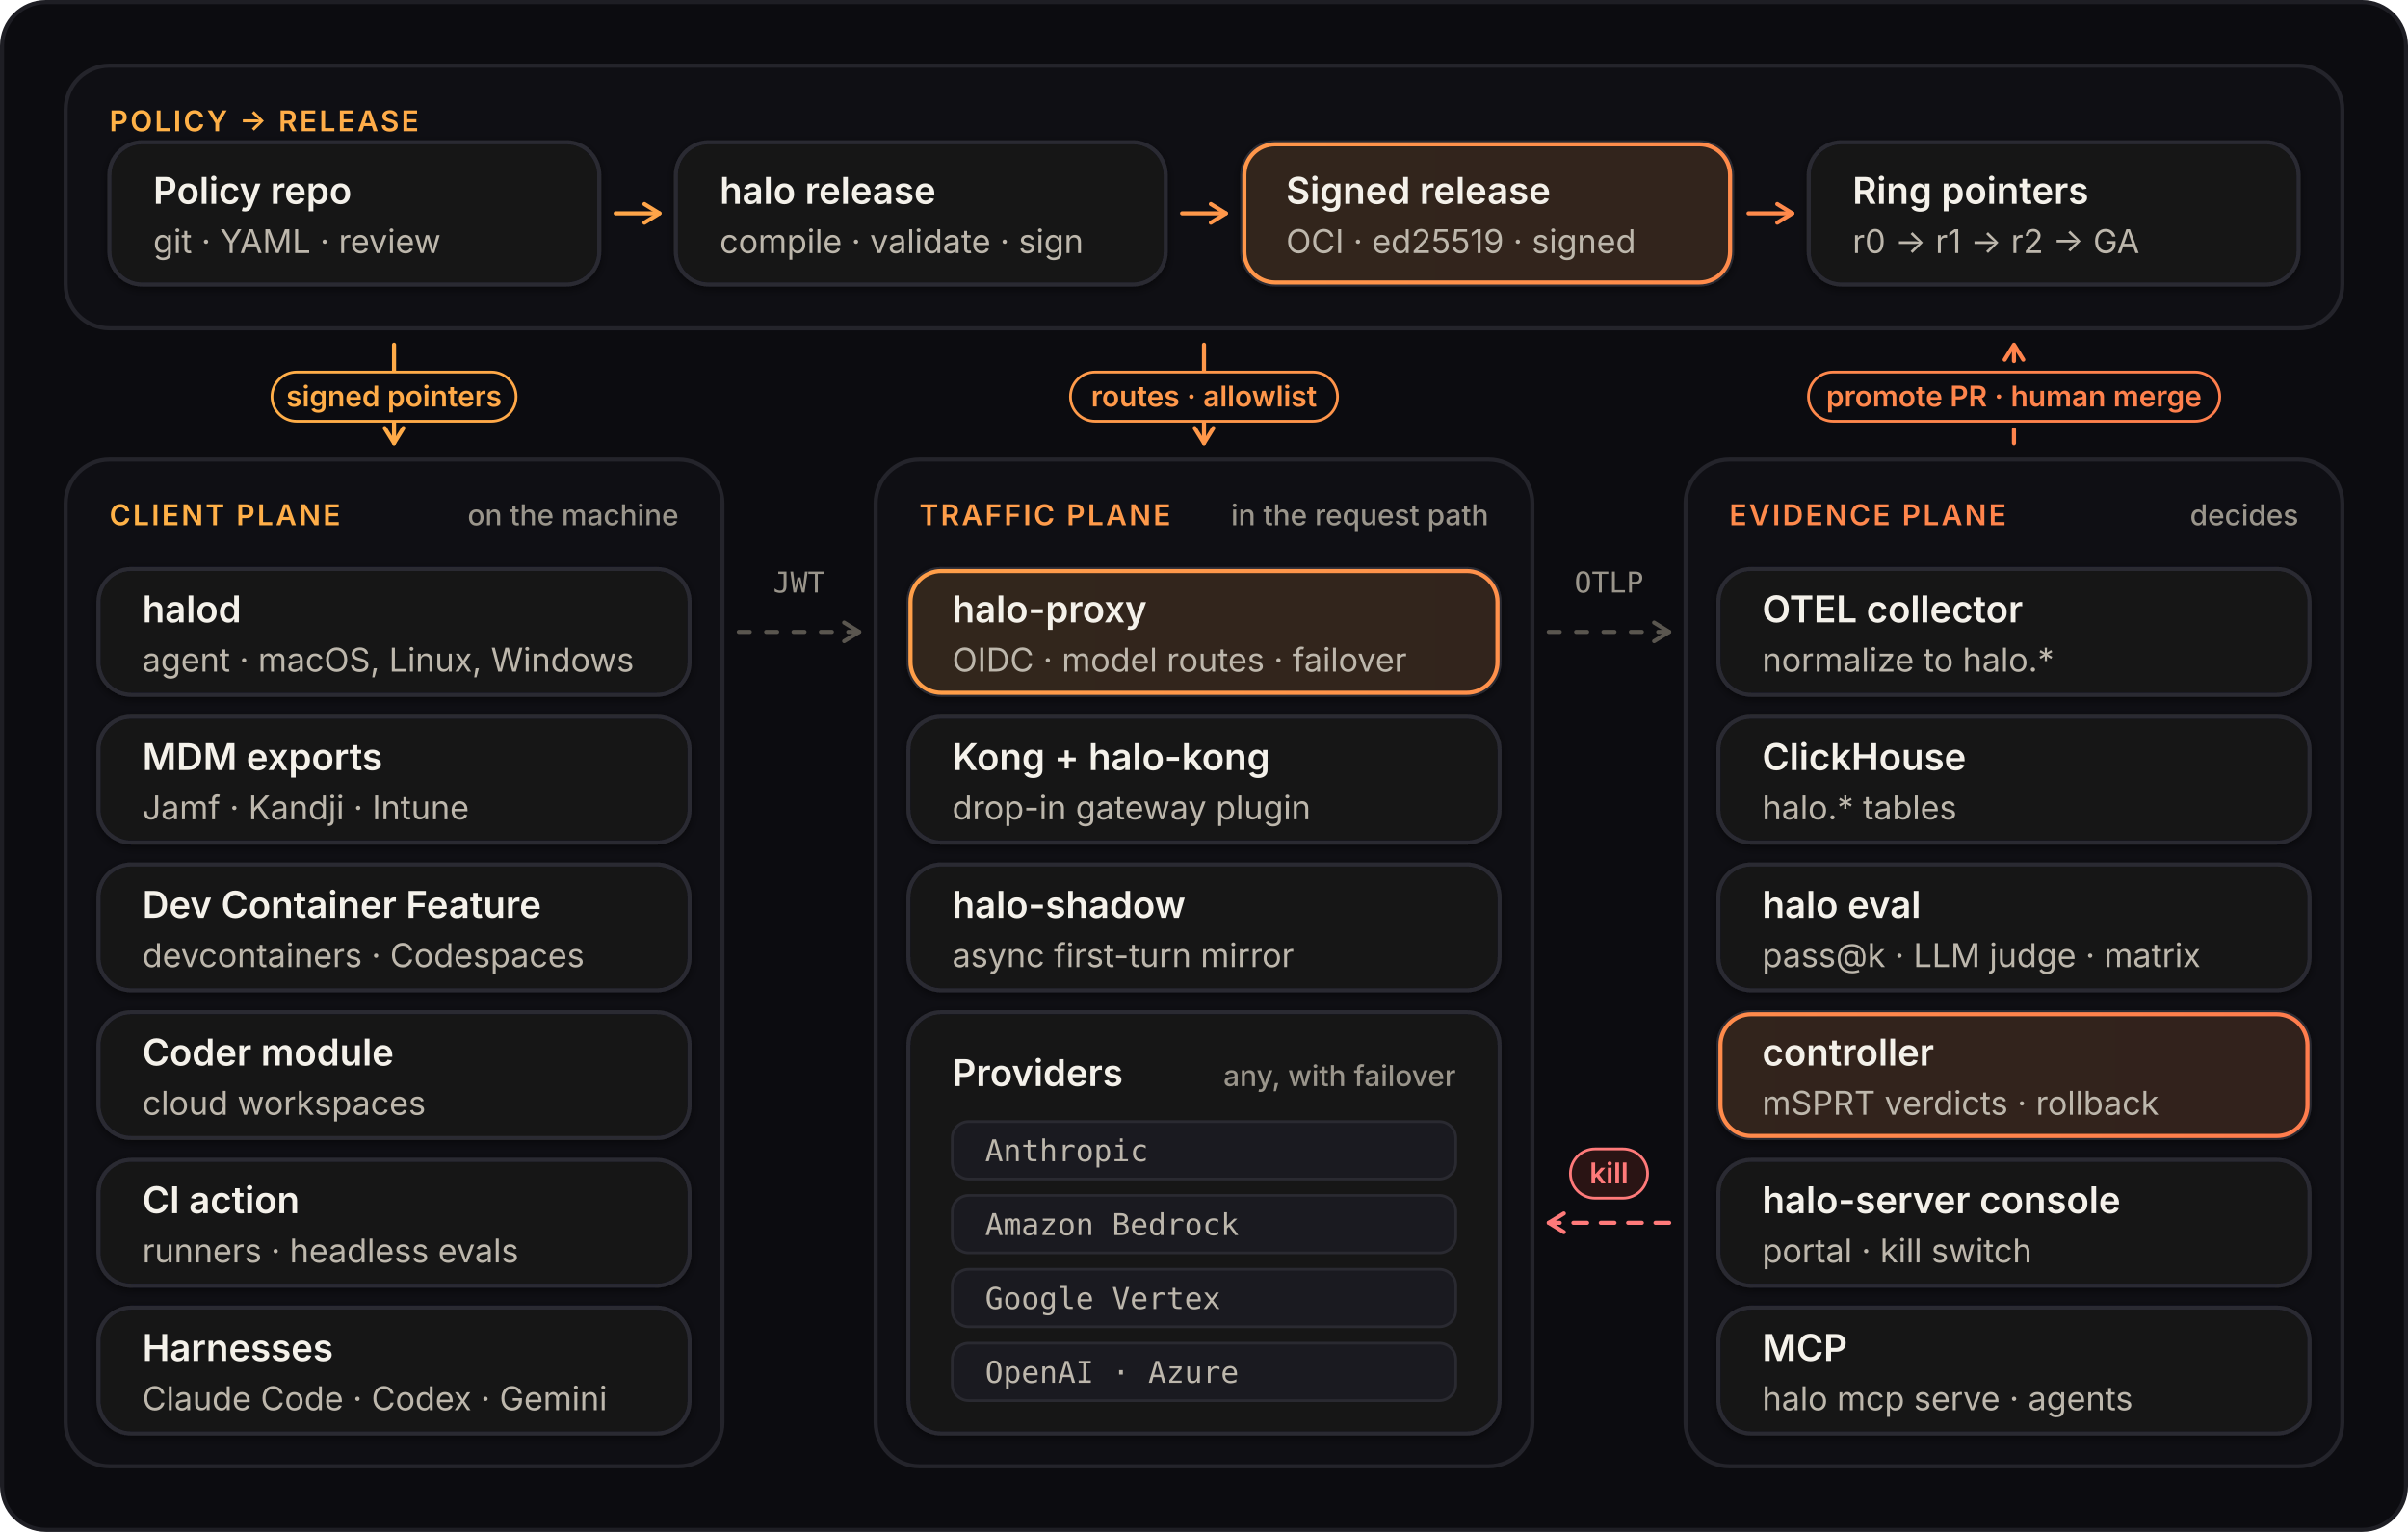
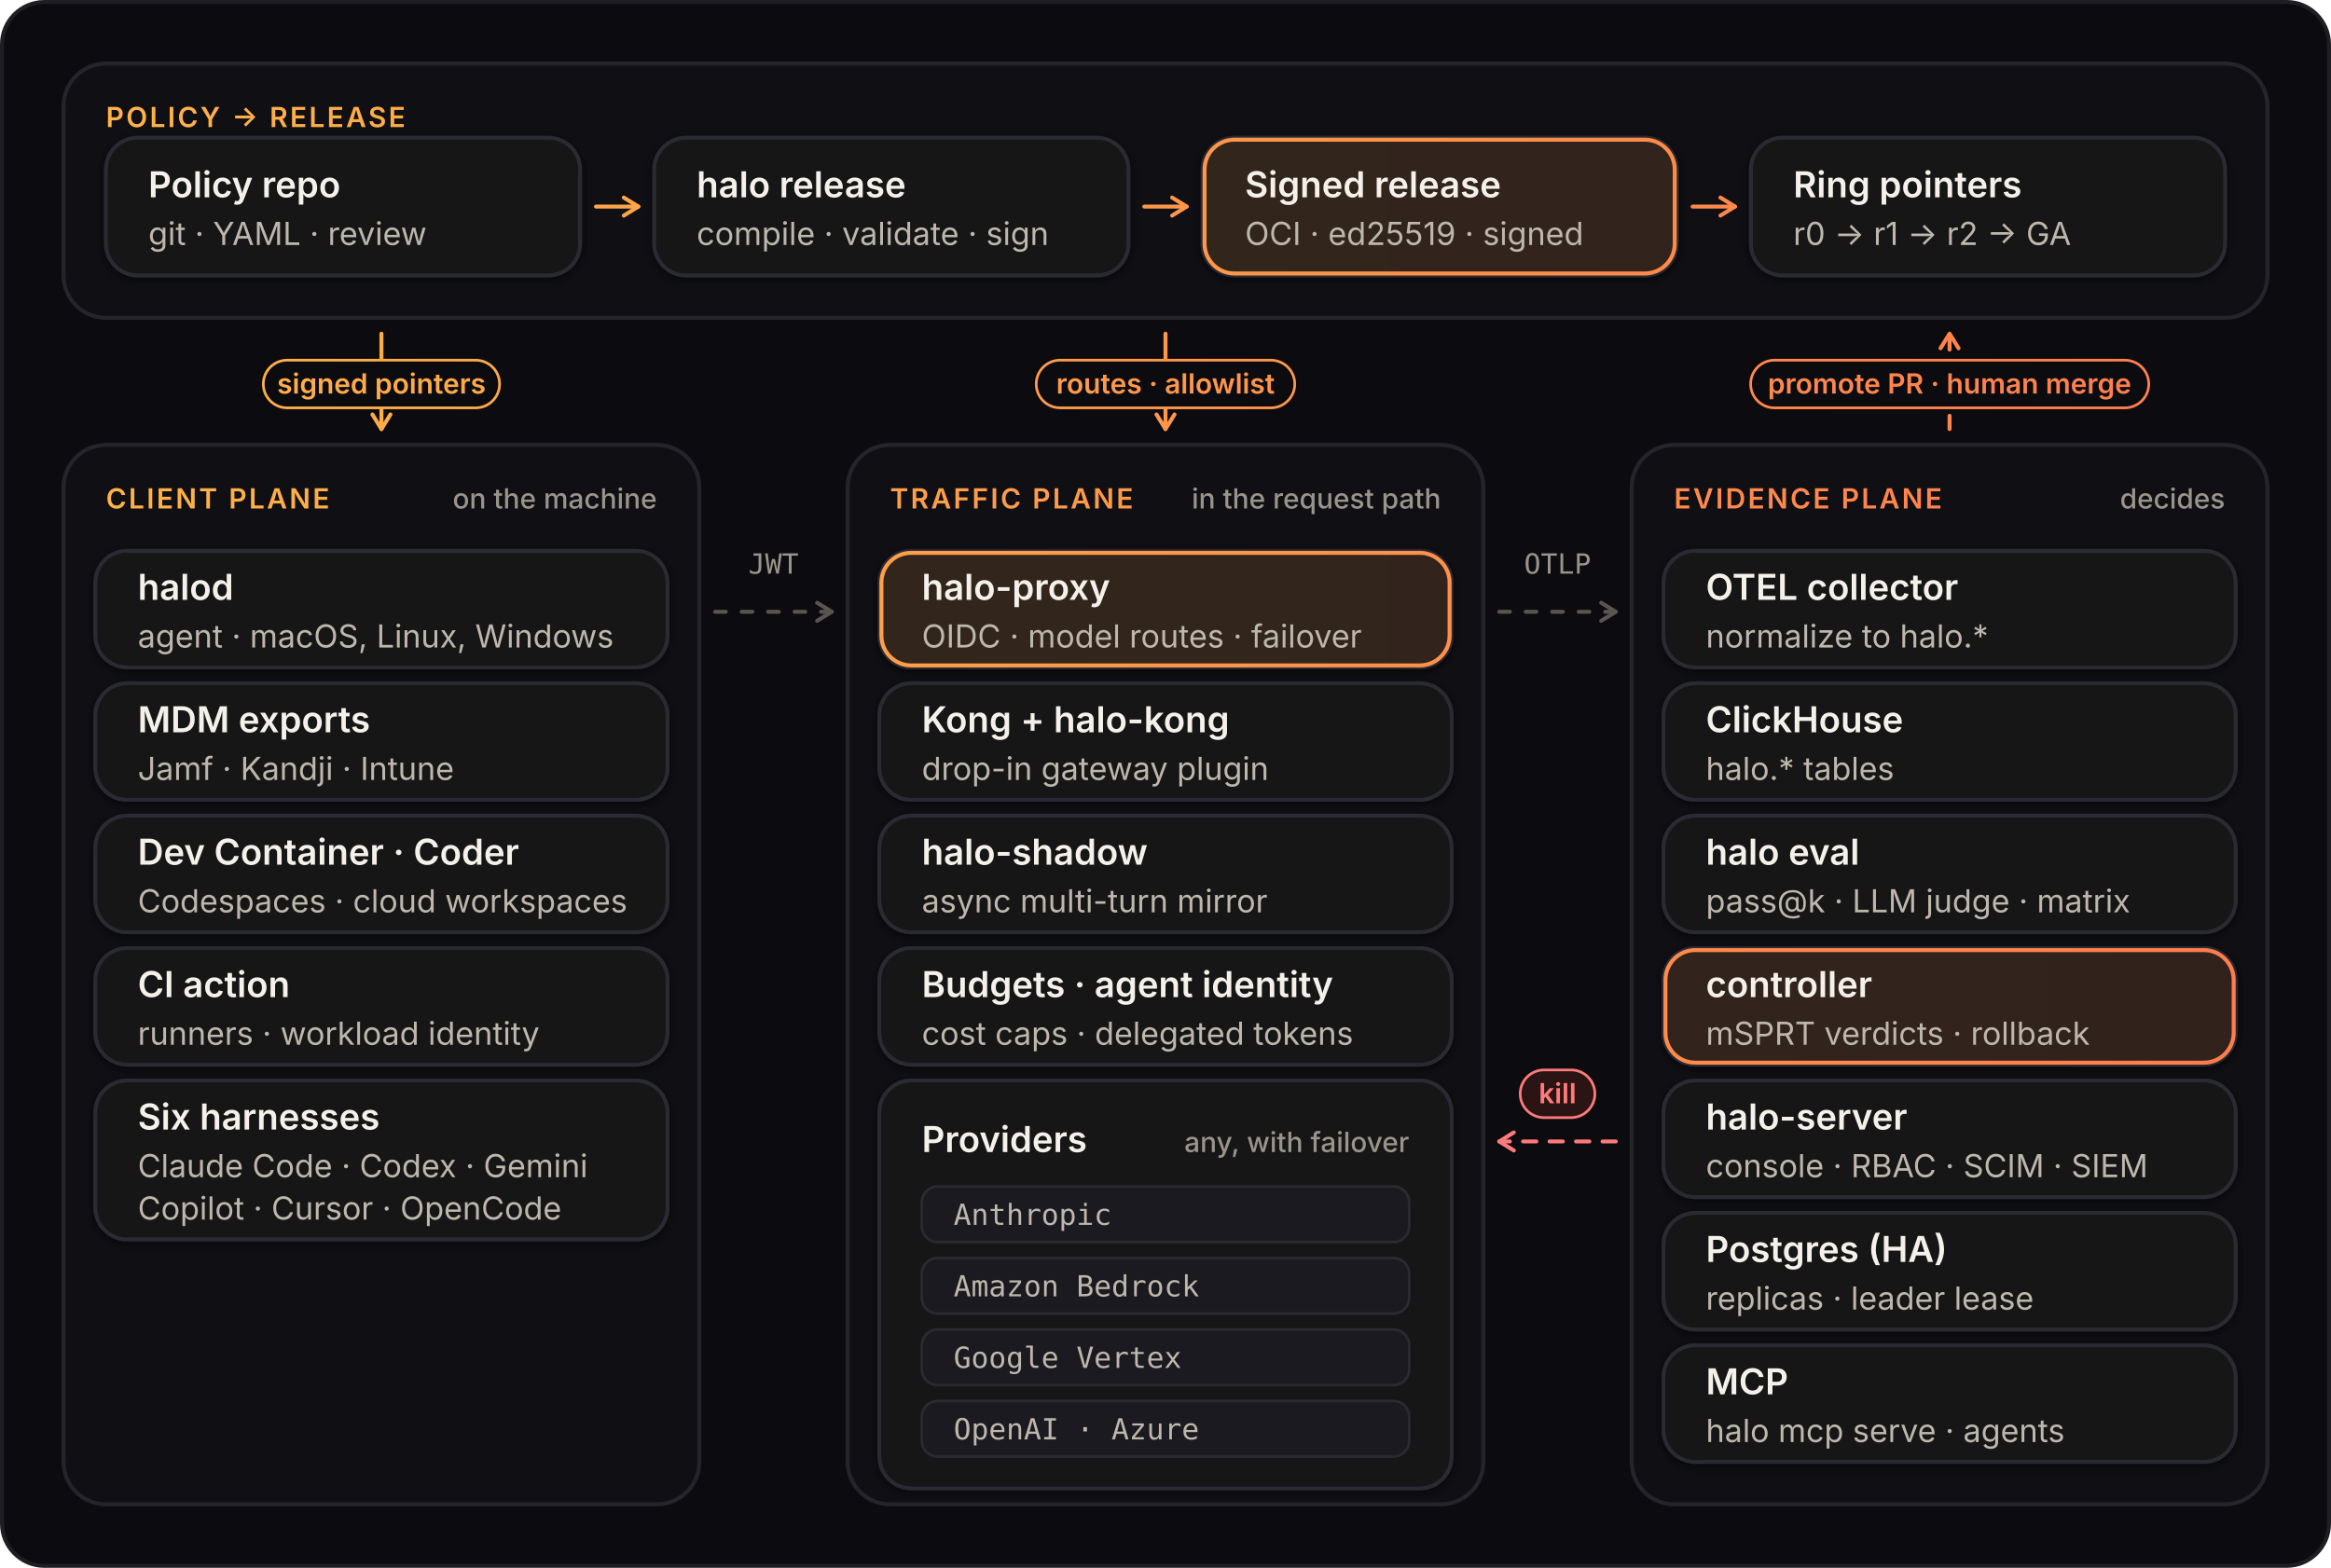
- <svg xmlns="http://www.w3.org/2000/svg" viewBox="0 0 880 560" width="880" height="560" role="img" aria-labelledby="t d" font-family="ui-sans-serif,-apple-system,Inter,'Segoe UI',sans-serif">
+ <svg xmlns="http://www.w3.org/2000/svg" viewBox="0 0 880 592" width="880" height="592" role="img" aria-labelledby="t d" font-family="ui-sans-serif,-apple-system,Inter,'Segoe UI',sans-serif">
  <style>
.cv{fill:#0c0c10;stroke:#1e1e24;stroke-width:1.5}
.card{fill:#121217;stroke:#2a2a31;stroke-width:1.5}
.soft{fill:url(#gs)}
.ring{fill:none;stroke:url(#ga);stroke-width:1.5}
.dcard{fill:#2a1414;stroke:#ff7a7a;stroke-width:1.5}
.ghost{fill:none;stroke:#5a564f;stroke-width:1.5;stroke-dasharray:4 4}
.zone{fill:#0f0f14;stroke:#24242b;stroke-width:1.5}
.chip{fill:#1a1a20;stroke:#2a2a31;stroke-width:1}
text{font-family:ui-sans-serif,-apple-system,Inter,'Segoe UI',sans-serif}
.t{font-size:13.5px;font-weight:600;fill:#f4f1ea}
.tm{font:600 12.5px ui-monospace,'SF Mono','JetBrains Mono',Menlo,Consolas,monospace;fill:#f4f1ea}
.td{fill:#ff7a7a}
.s{font-size:12px;fill:#bdb7ac}
.m{font:11px ui-monospace,'SF Mono','JetBrains Mono',Menlo,Consolas,monospace;fill:#bdb7ac}
.xs{font-size:10.5px;font-weight:500;fill:#9a958b}
.xm{font-family:ui-monospace,'SF Mono','JetBrains Mono',Menlo,Consolas,monospace;font-weight:400}
.xa{fill:url(#ga);font-weight:600}
.xd{fill:#ff7a7a;font-weight:600}
.xw{fill:#16130f;font-weight:600}
.k{font-size:10.5px;font-weight:600;letter-spacing:.08em;fill:#9a958b}
.ka{fill:url(#ga)}
.h1{font-size:42px;font-weight:700;letter-spacing:-.02em;fill:#f4f1ea}
.ln,.la,.ld,.lm{fill:none;stroke-width:1.5;stroke-linecap:round;stroke-linejoin:round}
.ln{stroke:#5a564f}.la{stroke:url(#ga)}.ld{stroke:#ff7a7a}.lm{stroke:#2a2a31}
.lane{stroke:#2a2a31;stroke-width:1.5;stroke-dasharray:3 4}
.dash{stroke-dasharray:5 5}
.dl{fill:#5a564f}.da{fill:url(#ga)}.dd{fill:#ff7a7a}
.pl{fill:#0c0c10}.pa{fill:#0c0c10;stroke:url(#ga);stroke-width:1}
.pd{fill:#2a1414;stroke:#ff7a7a;stroke-width:1}.ps{fill:url(#ga)}
.fa{fill:url(#ga)}.fs{fill:url(#gs)}.fm{fill:#1a1a20}.fd{fill:#ff7a7a}.ft{fill:#f4f1ea}
.bdg{fill:url(#ga)}.bn{font-size:9.5px;font-weight:700;fill:#16130f}
.ic{fill:none;stroke:url(#ga);stroke-width:1.75;stroke-linecap:round;stroke-linejoin:round}
.pkt{fill:url(#ga)}
.grow{transform-box:fill-box;transform-origin:left;animation:grow 4.8s cubic-bezier(.6,0,.2,1) infinite}
@keyframes grow{0%{transform:scaleX(.08)}25%{transform:scaleX(.3)}50%{transform:scaleX(.55)}75%,100%{transform:scaleX(1)}}
.flow{stroke-dasharray:4 6;animation:flow 1.1s linear infinite}
@keyframes flow{to{stroke-dashoffset:-20}}
.blink{animation:blink 3.2s ease-in-out infinite}
@keyframes blink{0%,100%{opacity:.18}35%,65%{opacity:1}}
.pulse{transform-box:fill-box;transform-origin:center;animation:pulse 2.8s ease-out infinite}
@keyframes pulse{0%{opacity:.55;transform:scale(.6)}100%{opacity:0;transform:scale(1.5)}}
@media (prefers-reduced-motion:reduce){.flow,.blink,.pulse,.grow{animation:none}.blink{opacity:1}.pulse,.pkt{display:none}}
</style>
  <defs>
    <linearGradient id="ga" gradientUnits="userSpaceOnUse" x1="0" y1="0" x2="880" y2="0">
      <stop offset="0" stop-color="#ffb547" />
      <stop offset="1" stop-color="#ff7a4d" />
    </linearGradient>
    <linearGradient id="gs" gradientUnits="userSpaceOnUse" x1="0" y1="0" x2="880" y2="0">
      <stop offset="0" stop-color="#ffb547" stop-opacity="0.12" />
      <stop offset="1" stop-color="#ff7a4d" stop-opacity="0.12" />
    </linearGradient>
    <filter id="sh" x="-10%" y="-10%" width="120%" height="140%">
      <feDropShadow dx="0" dy="1" stdDeviation="1.6" flood-color="#000000" flood-opacity="0.5" />
    </filter>
  </defs>
-   <rect class="cv" x=".75" y=".75" width="878.5" height="558.5" rx="16" />
+   <rect class="cv" x=".75" y=".75" width="878.5" height="590.5" rx="16" />
  <rect class="zone" x="24" y="24" width="832" height="96" rx="16" />
  <text class="k ka" x="40" y="48">POLICY → RELEASE</text>
  <rect class="card" x="40.0" y="52" width="179.0" height="52" rx="12" filter="url(#sh)" />
  <text class="t" x="56" y="74.5">Policy repo</text>
  <text class="s" x="56" y="92.5">git · YAML · review</text>
  <rect class="card" x="247.0" y="52" width="179.0" height="52" rx="12" filter="url(#sh)" />
  <text class="t" x="263" y="74.5">halo release</text>
  <text class="s" x="263" y="92.5">compile · validate · sign</text>
  <rect class="card" x="454.0" y="52" width="179.0" height="52" rx="12" filter="url(#sh)" />
  <rect class="soft" x="454.0" y="52" width="179.0" height="52" rx="12" />
  <rect class="ring" x="454.75" y="52.75" width="177.5" height="50.5" rx="11.25" />
  <text class="t" x="470" y="74.5">Signed release</text>
  <text class="s" x="470" y="92.5">OCI · ed25519 · signed</text>
  <rect class="card" x="661.0" y="52" width="179.0" height="52" rx="12" filter="url(#sh)" />
  <text class="t" x="677" y="74.5">Ring pointers</text>
  <text class="s" x="677" y="92.5">r0 → r1 → r2 → GA</text>
  <path class="la" d="M225 78L241 78" />
  <path class="la hd" d="M235.5 81.4L241 78L235.5 74.6" />
  <path class="la" d="M432 78L448 78" />
  <path class="la hd" d="M442.5 81.4L448 78L442.5 74.6" />
  <path class="la" d="M639 78L655 78" />
  <path class="la hd" d="M649.5 81.4L655 78L649.5 74.6" />
-   <rect class="zone" x="24" y="168" width="240" height="368" rx="16" />
+   <rect class="zone" x="24" y="168" width="240" height="400" rx="16" />
  <text class="k ka" x="40" y="192">CLIENT PLANE</text>
  <text class="xs" x="248" y="192" text-anchor="end">on the machine</text>
-   <rect class="card" x="36" y="208" width="216" height="46" rx="12" filter="url(#sh)" />
-   <text class="t" x="52" y="227.5">halod</text>
-   <text class="s" x="52" y="245.5">agent · macOS, Linux, Windows</text>
-   <rect class="card" x="36" y="262" width="216" height="46" rx="12" filter="url(#sh)" />
-   <text class="t" x="52" y="281.5">MDM exports</text>
-   <text class="s" x="52" y="299.5">Jamf · Kandji · Intune</text>
-   <rect class="card" x="36" y="316" width="216" height="46" rx="12" filter="url(#sh)" />
-   <text class="t" x="52" y="335.5">Dev Container Feature</text>
-   <text class="s" x="52" y="353.5">devcontainers · Codespaces</text>
-   <rect class="card" x="36" y="370" width="216" height="46" rx="12" filter="url(#sh)" />
-   <text class="t" x="52" y="389.5">Coder module</text>
-   <text class="s" x="52" y="407.5">cloud workspaces</text>
-   <rect class="card" x="36" y="424" width="216" height="46" rx="12" filter="url(#sh)" />
-   <text class="t" x="52" y="443.5">CI action</text>
-   <text class="s" x="52" y="461.5">runners · headless evals</text>
-   <rect class="card" x="36" y="478" width="216" height="46" rx="12" filter="url(#sh)" />
-   <text class="t" x="52" y="497.5">Harnesses</text>
-   <text class="s" x="52" y="515.5">Claude Code · Codex · Gemini</text>
-   <rect class="zone" x="320" y="168" width="240" height="368" rx="16" />
+   <rect class="card" x="36" y="208" width="216" height="44" rx="12" filter="url(#sh)" />
+   <text class="t" x="52" y="226.5">halod</text>
+   <text class="s" x="52" y="244.5">agent · macOS, Linux, Windows</text>
+   <rect class="card" x="36" y="258" width="216" height="44" rx="12" filter="url(#sh)" />
+   <text class="t" x="52" y="276.5">MDM exports</text>
+   <text class="s" x="52" y="294.5">Jamf · Kandji · Intune</text>
+   <rect class="card" x="36" y="308" width="216" height="44" rx="12" filter="url(#sh)" />
+   <text class="t" x="52" y="326.5">Dev Container · Coder</text>
+   <text class="s" x="52" y="344.5">Codespaces · cloud workspaces</text>
+   <rect class="card" x="36" y="358" width="216" height="44" rx="12" filter="url(#sh)" />
+   <text class="t" x="52" y="376.5">CI action</text>
+   <text class="s" x="52" y="394.5">runners · workload identity</text>
+   <rect class="card" x="36" y="408" width="216" height="60" rx="12" filter="url(#sh)" />
+   <text class="t" x="52" y="426.5">Six harnesses</text>
+   <text class="s" x="52" y="444.5">Claude Code · Codex · Gemini</text>
+   <text class="s" x="52" y="460.5">Copilot · Cursor · OpenCode</text>
+   <rect class="zone" x="320" y="168" width="240" height="400" rx="16" />
  <text class="k ka" x="336" y="192">TRAFFIC PLANE</text>
  <text class="xs" x="544" y="192" text-anchor="end">in the request path</text>
-   <rect class="card" x="332" y="208" width="216" height="46" rx="12" filter="url(#sh)" />
-   <rect class="soft" x="332" y="208" width="216" height="46" rx="12" />
-   <rect class="ring" x="332.75" y="208.75" width="214.5" height="44.5" rx="11.25" />
-   <text class="t" x="348" y="227.5">halo-proxy</text>
-   <text class="s" x="348" y="245.5">OIDC · model routes · failover</text>
-   <rect class="card" x="332" y="262" width="216" height="46" rx="12" filter="url(#sh)" />
-   <text class="t" x="348" y="281.5">Kong + halo-kong</text>
-   <text class="s" x="348" y="299.5">drop-in gateway plugin</text>
-   <rect class="card" x="332" y="316" width="216" height="46" rx="12" filter="url(#sh)" />
-   <text class="t" x="348" y="335.5">halo-shadow</text>
-   <text class="s" x="348" y="353.5">async first-turn mirror</text>
-   <rect class="zone" x="616" y="168" width="240" height="368" rx="16" />
+   <rect class="card" x="332" y="208" width="216" height="44" rx="12" filter="url(#sh)" />
+   <rect class="soft" x="332" y="208" width="216" height="44" rx="12" />
+   <rect class="ring" x="332.75" y="208.75" width="214.5" height="42.5" rx="11.25" />
+   <text class="t" x="348" y="226.5">halo-proxy</text>
+   <text class="s" x="348" y="244.5">OIDC · model routes · failover</text>
+   <rect class="card" x="332" y="258" width="216" height="44" rx="12" filter="url(#sh)" />
+   <text class="t" x="348" y="276.5">Kong + halo-kong</text>
+   <text class="s" x="348" y="294.5">drop-in gateway plugin</text>
+   <rect class="card" x="332" y="308" width="216" height="44" rx="12" filter="url(#sh)" />
+   <text class="t" x="348" y="326.5">halo-shadow</text>
+   <text class="s" x="348" y="344.5">async multi-turn mirror</text>
+   <rect class="card" x="332" y="358" width="216" height="44" rx="12" filter="url(#sh)" />
+   <text class="t" x="348" y="376.5">Budgets · agent identity</text>
+   <text class="s" x="348" y="394.5">cost caps · delegated tokens</text>
+   <rect class="zone" x="616" y="168" width="240" height="400" rx="16" />
  <text class="k ka" x="632" y="192">EVIDENCE PLANE</text>
  <text class="xs" x="840" y="192" text-anchor="end">decides</text>
-   <rect class="card" x="628" y="208" width="216" height="46" rx="12" filter="url(#sh)" />
-   <text class="t" x="644" y="227.5">OTEL collector</text>
-   <text class="s" x="644" y="245.5">normalize to halo.*</text>
-   <rect class="card" x="628" y="262" width="216" height="46" rx="12" filter="url(#sh)" />
-   <text class="t" x="644" y="281.5">ClickHouse</text>
-   <text class="s" x="644" y="299.5">halo.* tables</text>
-   <rect class="card" x="628" y="316" width="216" height="46" rx="12" filter="url(#sh)" />
-   <text class="t" x="644" y="335.5">halo eval</text>
-   <text class="s" x="644" y="353.5">pass@k · LLM judge · matrix</text>
-   <rect class="card" x="628" y="370" width="216" height="46" rx="12" filter="url(#sh)" />
-   <rect class="soft" x="628" y="370" width="216" height="46" rx="12" />
-   <rect class="ring" x="628.75" y="370.75" width="214.5" height="44.5" rx="11.25" />
-   <text class="t" x="644" y="389.5">controller</text>
-   <text class="s" x="644" y="407.5">mSPRT verdicts · rollback</text>
-   <rect class="card" x="628" y="424" width="216" height="46" rx="12" filter="url(#sh)" />
-   <text class="t" x="644" y="443.5">halo-server console</text>
-   <text class="s" x="644" y="461.5">portal · kill switch</text>
-   <rect class="card" x="628" y="478" width="216" height="46" rx="12" filter="url(#sh)" />
-   <text class="t" x="644" y="497.5">MCP</text>
-   <text class="s" x="644" y="515.5">halo mcp serve · agents</text>
-   <rect class="card" x="332" y="370" width="216" height="154" rx="12" filter="url(#sh)" />
-   <text class="t" x="348" y="397">Providers</text>
-   <text class="xs" x="532" y="397" text-anchor="end">any, with failover</text>
-   <rect class="chip" x="348" y="410" width="184" height="21" rx="6" />
-   <text class="m" x="360" y="424.5">Anthropic</text>
-   <rect class="chip" x="348" y="437" width="184" height="21" rx="6" />
-   <text class="m" x="360" y="451.5">Amazon Bedrock</text>
-   <rect class="chip" x="348" y="464" width="184" height="21" rx="6" />
-   <text class="m" x="360" y="478.5">Google Vertex</text>
-   <rect class="chip" x="348" y="491" width="184" height="21" rx="6" />
-   <text class="m" x="360" y="505.5">OpenAI · Azure</text>
+   <rect class="card" x="628" y="208" width="216" height="44" rx="12" filter="url(#sh)" />
+   <text class="t" x="644" y="226.5">OTEL collector</text>
+   <text class="s" x="644" y="244.5">normalize to halo.*</text>
+   <rect class="card" x="628" y="258" width="216" height="44" rx="12" filter="url(#sh)" />
+   <text class="t" x="644" y="276.5">ClickHouse</text>
+   <text class="s" x="644" y="294.5">halo.* tables</text>
+   <rect class="card" x="628" y="308" width="216" height="44" rx="12" filter="url(#sh)" />
+   <text class="t" x="644" y="326.5">halo eval</text>
+   <text class="s" x="644" y="344.5">pass@k · LLM judge · matrix</text>
+   <rect class="card" x="628" y="358" width="216" height="44" rx="12" filter="url(#sh)" />
+   <rect class="soft" x="628" y="358" width="216" height="44" rx="12" />
+   <rect class="ring" x="628.75" y="358.75" width="214.5" height="42.5" rx="11.25" />
+   <text class="t" x="644" y="376.5">controller</text>
+   <text class="s" x="644" y="394.5">mSPRT verdicts · rollback</text>
+   <rect class="card" x="628" y="408" width="216" height="44" rx="12" filter="url(#sh)" />
+   <text class="t" x="644" y="426.5">halo-server</text>
+   <text class="s" x="644" y="444.5">console · RBAC · SCIM · SIEM</text>
+   <rect class="card" x="628" y="458" width="216" height="44" rx="12" filter="url(#sh)" />
+   <text class="t" x="644" y="476.5">Postgres (HA)</text>
+   <text class="s" x="644" y="494.5">replicas · leader lease</text>
+   <rect class="card" x="628" y="508" width="216" height="44" rx="12" filter="url(#sh)" />
+   <text class="t" x="644" y="526.5">MCP</text>
+   <text class="s" x="644" y="544.5">halo mcp serve · agents</text>
+   <rect class="card" x="332" y="408" width="216" height="154" rx="12" filter="url(#sh)" />
+   <text class="t" x="348" y="435">Providers</text>
+   <text class="xs" x="532" y="435" text-anchor="end">any, with failover</text>
+   <rect class="chip" x="348" y="448" width="184" height="21" rx="6" />
+   <text class="m" x="360" y="462.5">Anthropic</text>
+   <rect class="chip" x="348" y="475" width="184" height="21" rx="6" />
+   <text class="m" x="360" y="489.5">Amazon Bedrock</text>
+   <rect class="chip" x="348" y="502" width="184" height="21" rx="6" />
+   <text class="m" x="360" y="516.5">Google Vertex</text>
+   <rect class="chip" x="348" y="529" width="184" height="21" rx="6" />
+   <text class="m" x="360" y="543.5">OpenAI · Azure</text>
  <path class="la" d="M144 126L144 162" />
  <path class="la hd" d="M140.6 156.5L144 162L147.4 156.5" />
  <rect class="pa" x="99.4" y="136" width="89.2" height="18" rx="9" />
  <text class="xs xa" x="144" y="148.6" text-anchor="middle">signed pointers</text>
  <path class="la" d="M440 126L440 162" />
  <path class="la hd" d="M436.6 156.5L440 162L443.4 156.5" />
  <rect class="pa" x="391.2" y="136" width="97.6" height="18" rx="9" />
  <text class="xs xa" x="440" y="148.6" text-anchor="middle">routes · allowlist</text>
  <path class="la dash" d="M736 162L736 126" />
  <path class="la hd" d="M739.4 131.5L736 126L732.6 131.5" />
  <rect class="pa" x="660.9" y="136" width="150.3" height="18" rx="9" />
  <text class="xs xa" x="736" y="148.6" text-anchor="middle">promote PR · human merge</text>
  <path class="ln flow" d="M270 231L314 231" />
  <path class="ln hd" d="M308.5 234.4L314 231L308.5 227.6" />
  <rect class="pl" x="275.4" y="204" width="33.2" height="18" rx="9" />
  <text class="xs xm" x="292" y="216.6" text-anchor="middle">JWT</text>
  <path class="ln flow" d="M566 231L610 231" />
  <path class="ln hd" d="M604.5 234.4L610 231L604.5 227.6" />
  <rect class="pl" x="568.2" y="204" width="39.6" height="18" rx="9" />
  <text class="xs xm" x="588" y="216.6" text-anchor="middle">OTLP</text>
-   <path class="ld dash" d="M610 447L566 447" />
-   <path class="ld hd" d="M571.5 443.6L566 447L571.5 450.4" />
-   <rect class="pd" x="573.9" y="420" width="28.2" height="18" rx="9" />
-   <text class="xs xd" x="588" y="432.6" text-anchor="middle">kill</text>
+   <path class="ld dash" d="M610 431L566 431" />
+   <path class="ld hd" d="M571.5 427.6L566 431L571.5 434.4" />
+   <rect class="pd" x="573.9" y="404" width="28.2" height="18" rx="9" />
+   <text class="xs xd" x="588" y="416.6" text-anchor="middle">kill</text>
</svg>
